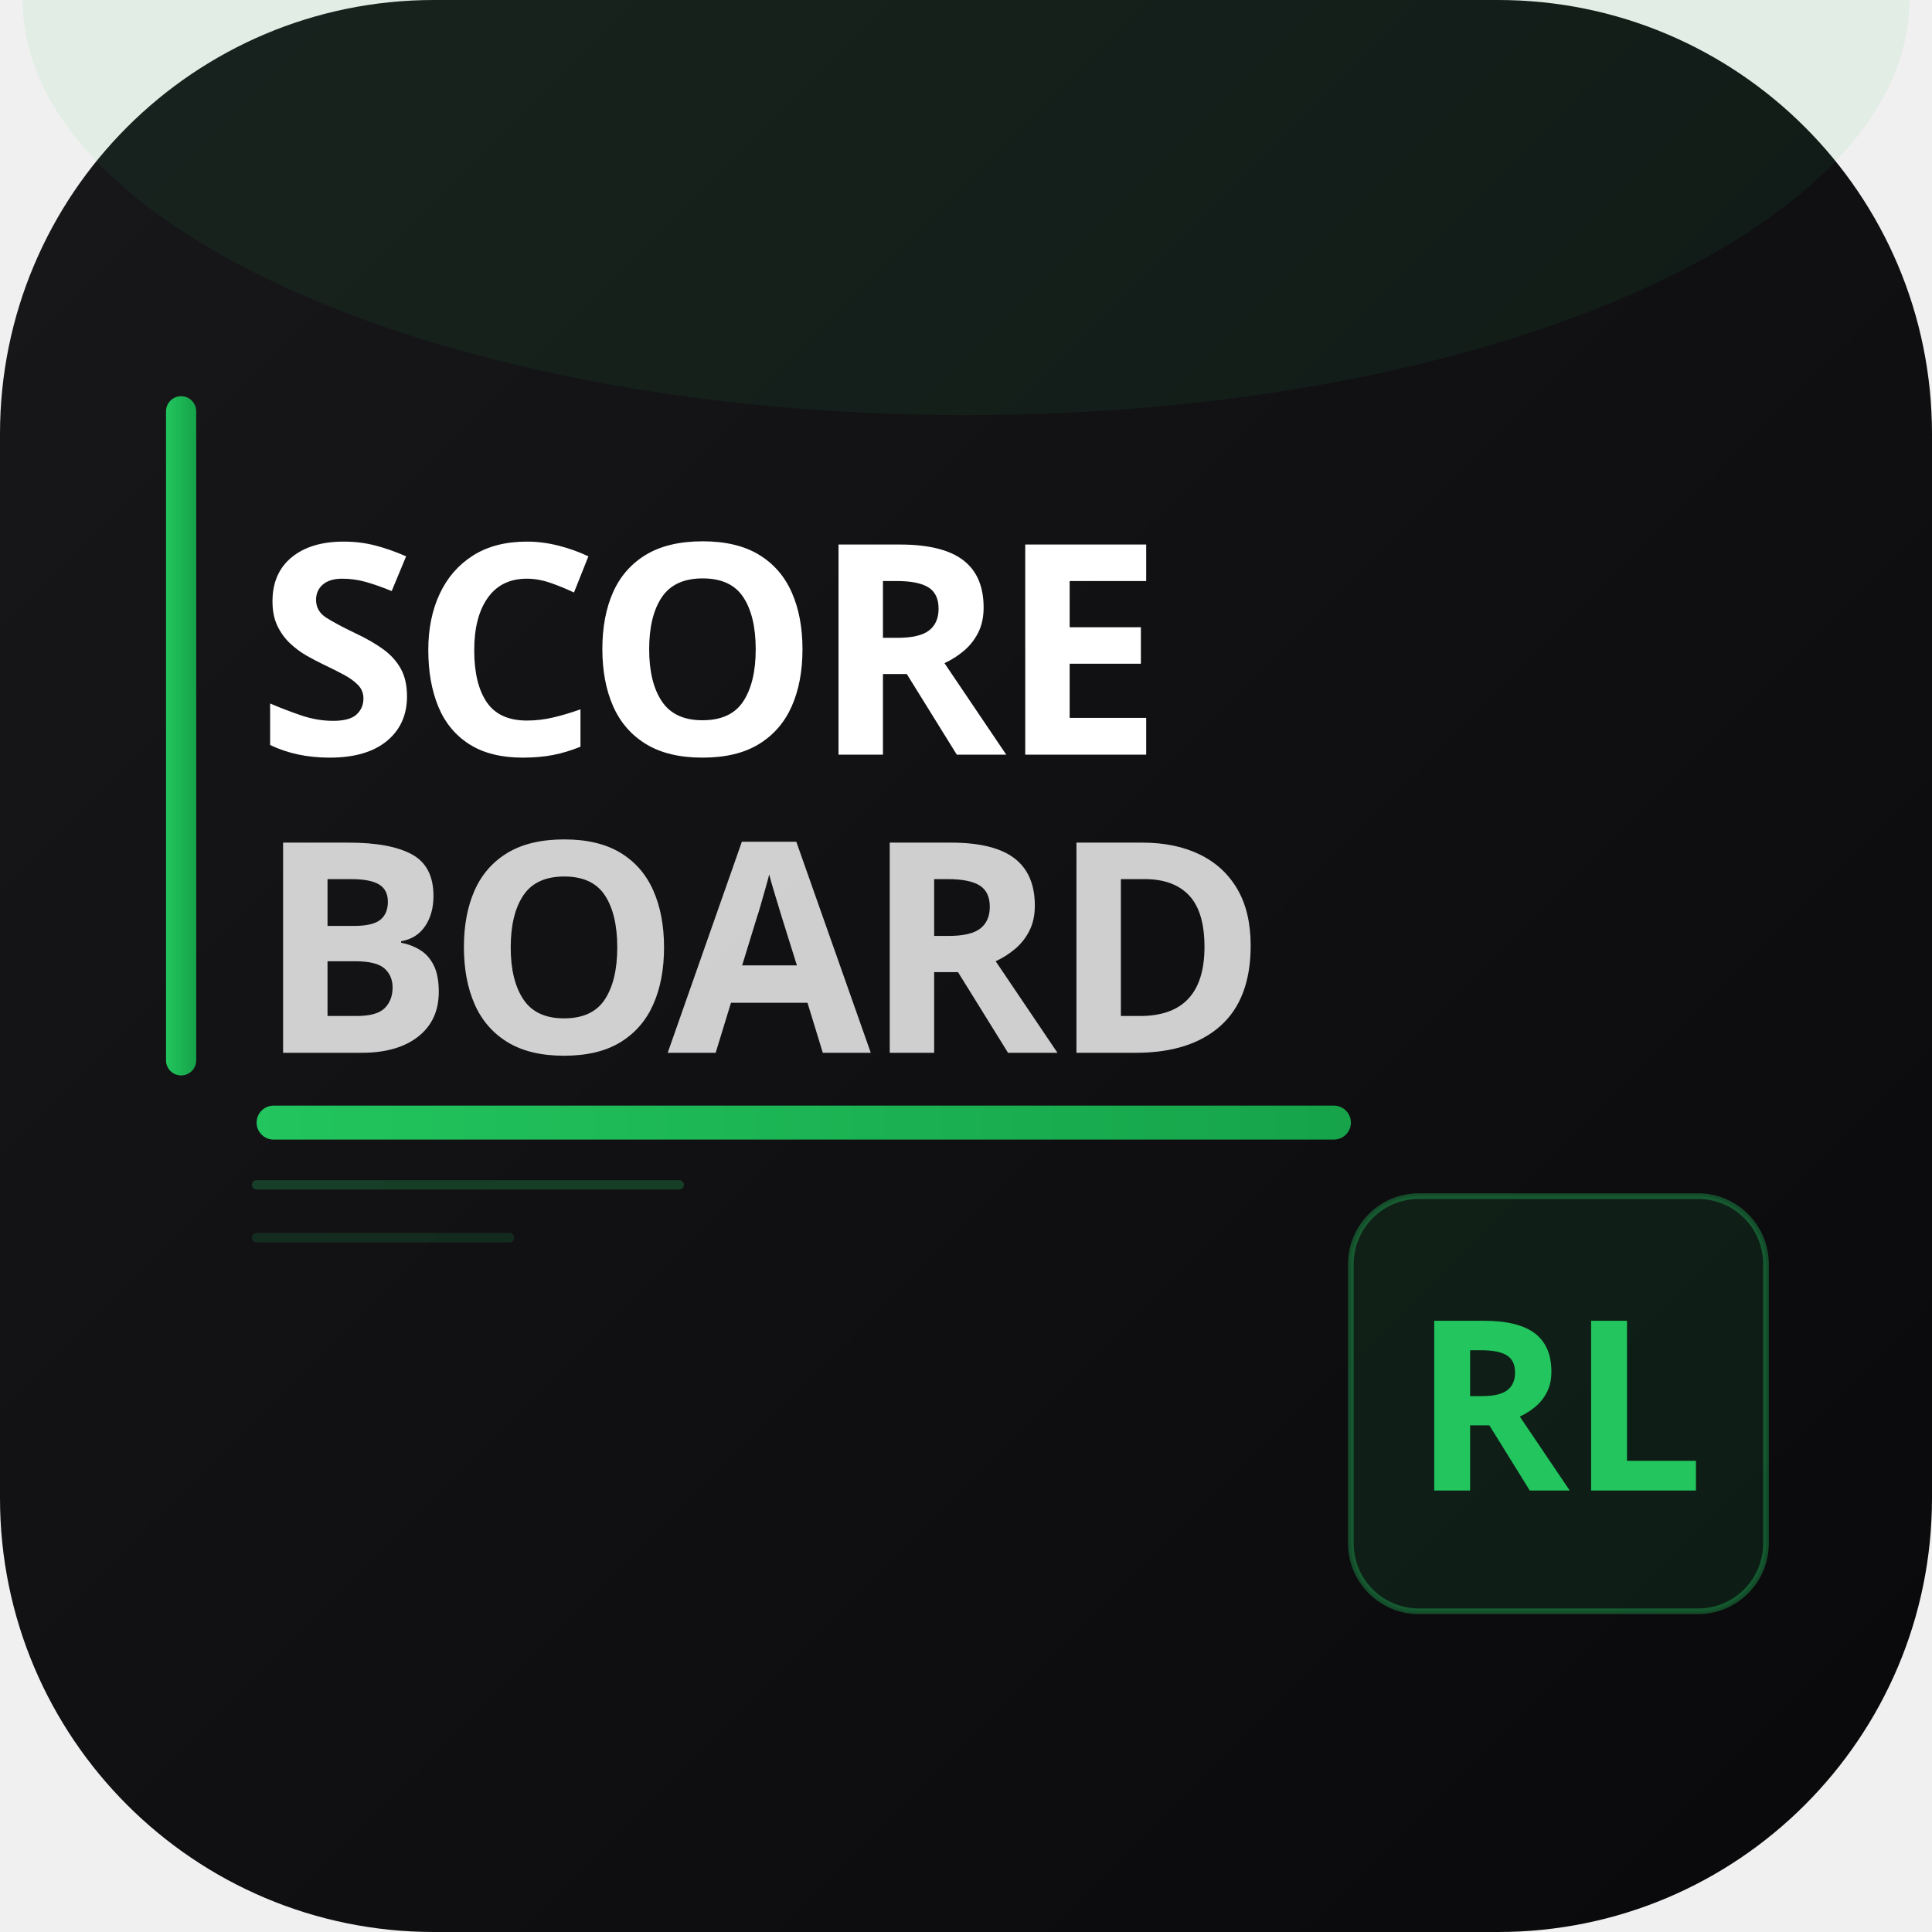
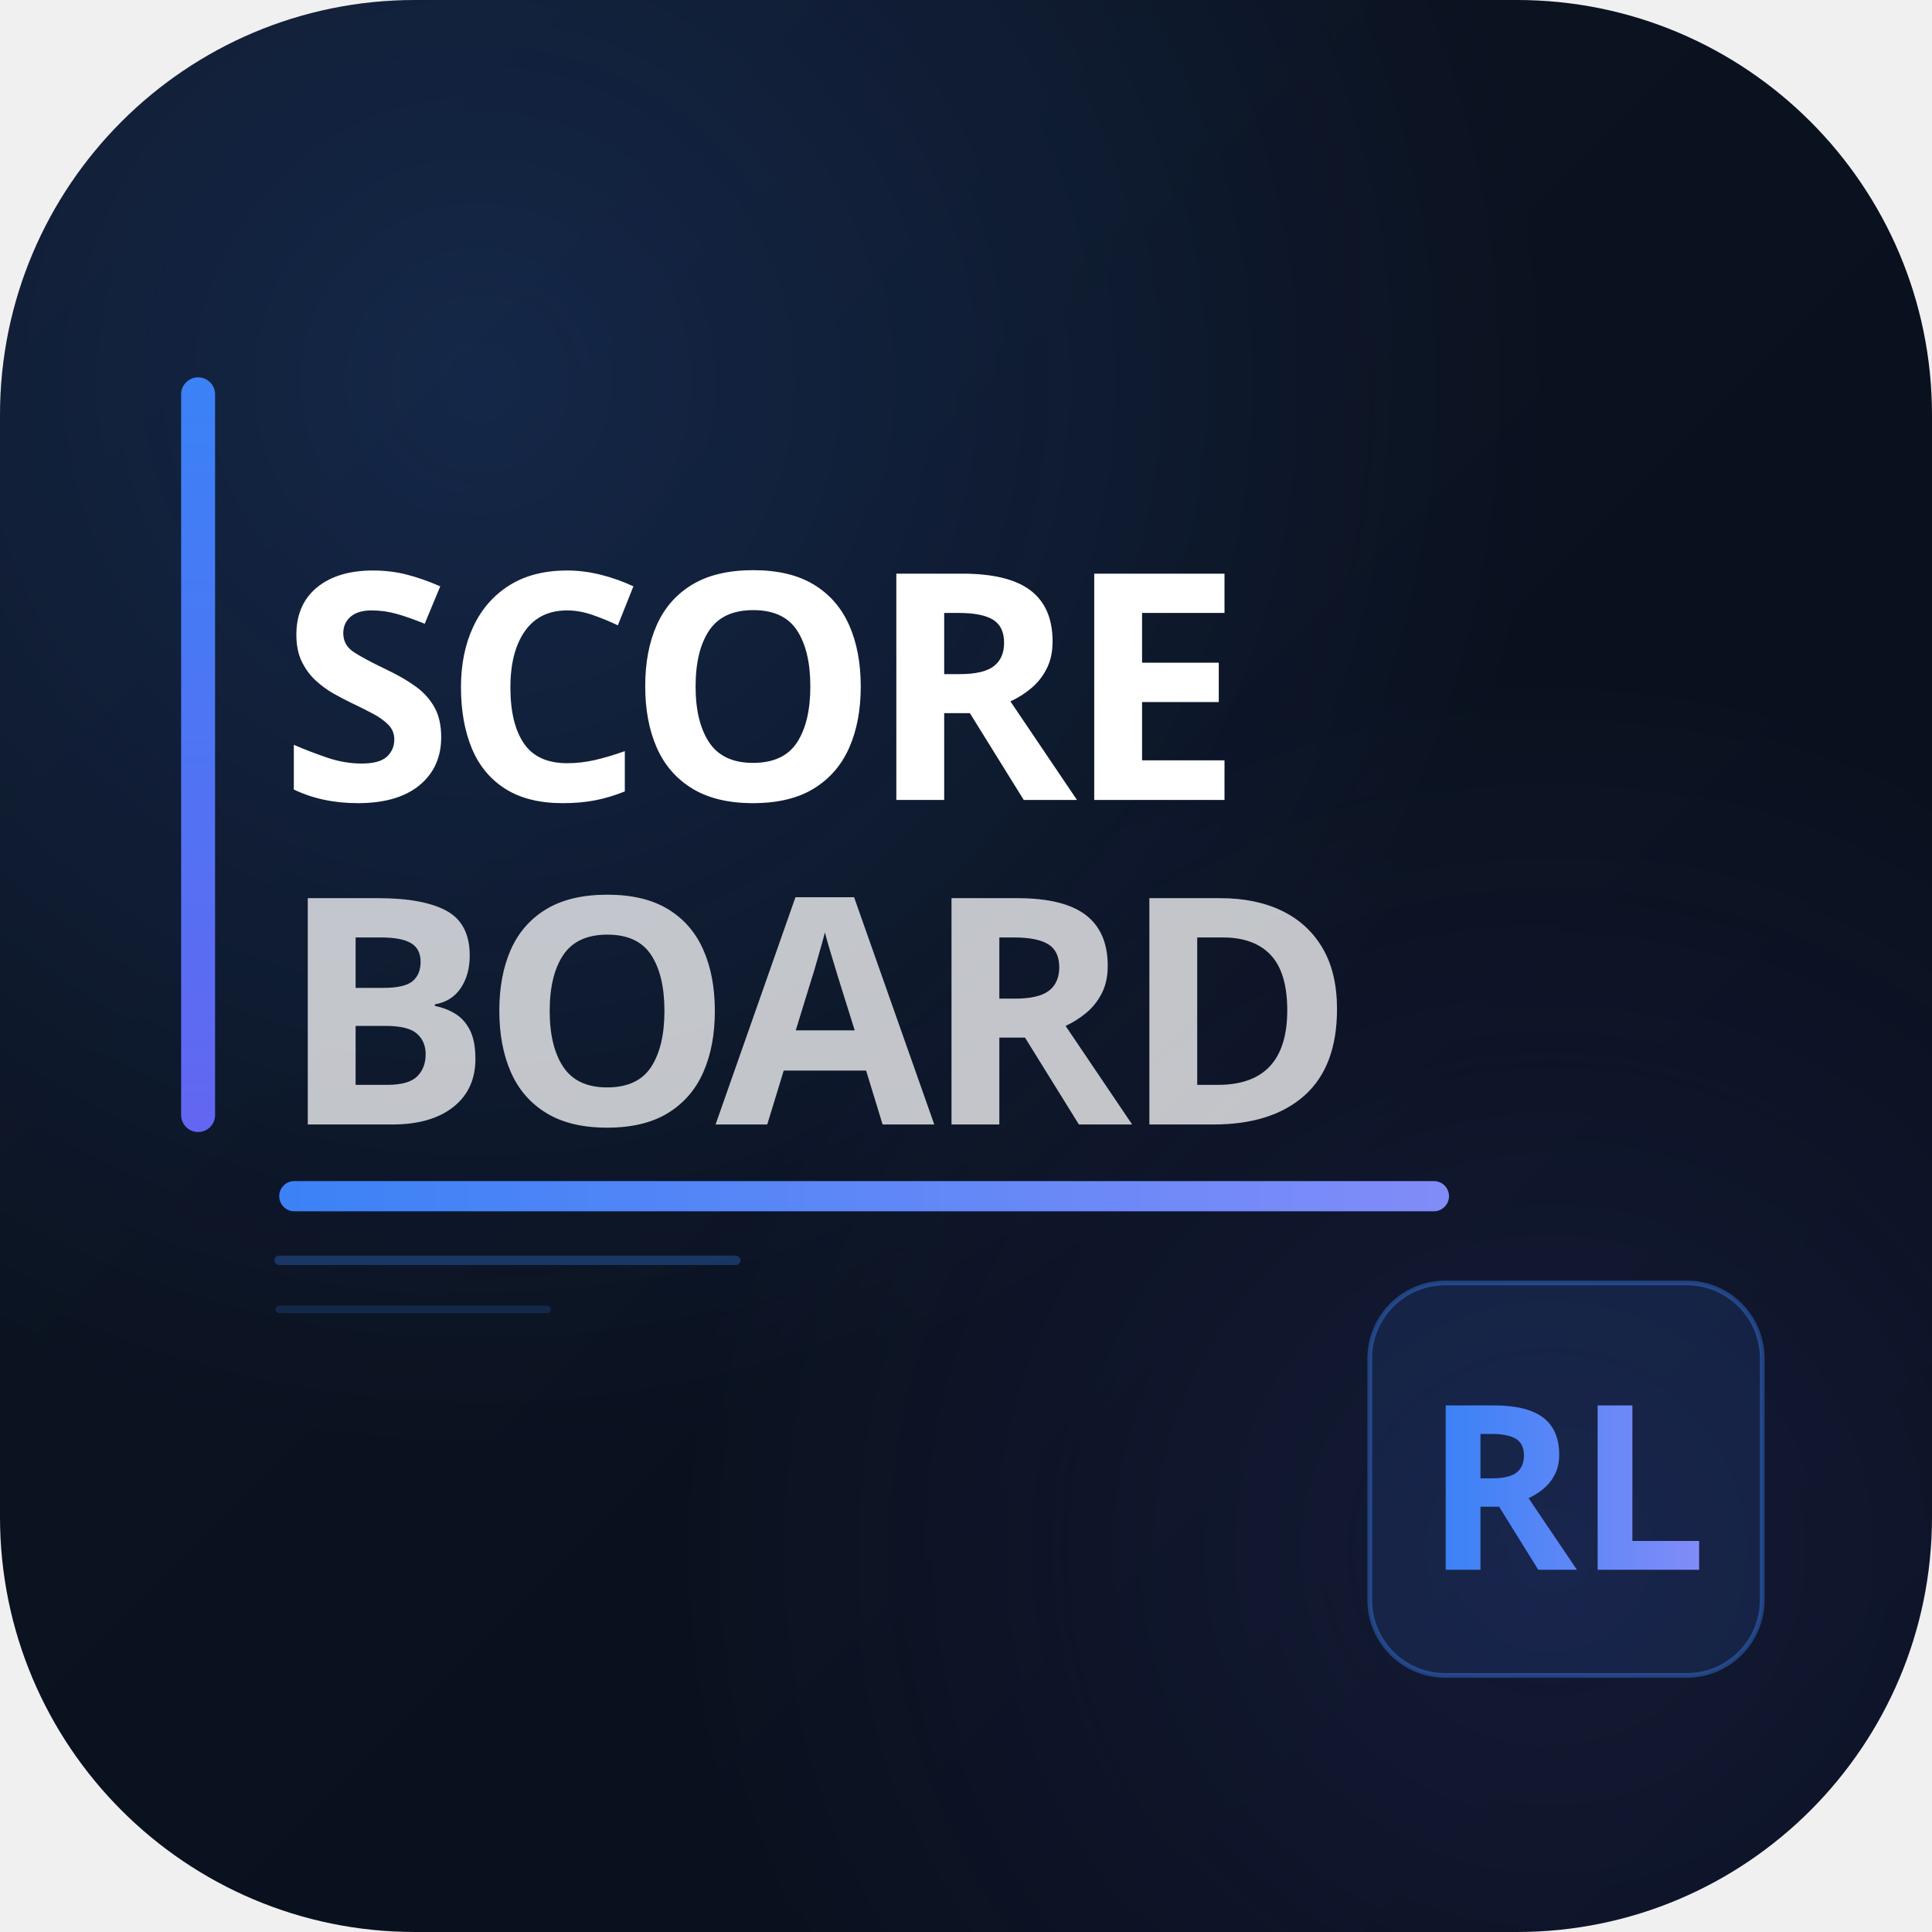
<svg xmlns="http://www.w3.org/2000/svg" viewBox="0 0 1024 1024" width="1024" height="1024">
  <defs>
    <linearGradient id="bg" x1="0%" y1="0%" x2="100%" y2="100%">
-       <stop offset="0%" stop-color="#18181b" />
-       <stop offset="100%" stop-color="#09090b" />
+       <stop offset="0%" stop-color="#0d1524" />
+       <stop offset="100%" stop-color="#080e1a" />
    </linearGradient>
-     <linearGradient id="accent" x1="0%" y1="0%" x2="100%" y2="0%">
-       <stop offset="0%" stop-color="#22c55e" />
-       <stop offset="100%" stop-color="#16a34a" />
+     <linearGradient id="primary" x1="0%" y1="0%" x2="100%" y2="0%">
+       <stop offset="0%" stop-color="#3b82f6" />
+       <stop offset="100%" stop-color="#818cf8" />
    </linearGradient>
+     <linearGradient id="primaryV" x1="0%" y1="0%" x2="0%" y2="100%">
+       <stop offset="0%" stop-color="#3b82f6" />
+       <stop offset="100%" stop-color="#6366f1" />
+     </linearGradient>
+     <radialGradient id="glow1" cx="25%" cy="20%" r="55%">
+       <stop offset="0%" stop-color="#3b82f6" stop-opacity="0.18" />
+       <stop offset="100%" stop-color="#3b82f6" stop-opacity="0" />
+     </radialGradient>
+     <radialGradient id="glow2" cx="80%" cy="80%" r="45%">
+       <stop offset="0%" stop-color="#6366f1" stop-opacity="0.12" />
+       <stop offset="100%" stop-color="#6366f1" stop-opacity="0" />
+     </radialGradient>
+     <filter id="glow">
+       <feGaussianBlur stdDeviation="8" result="blur" />
+       <feComposite in="SourceGraphic" in2="blur" operator="over" />
+     </filter>
  </defs>
-   <rect width="1024" height="1024" rx="230" ry="230" fill="url(#bg)" />
-   <ellipse cx="512" cy="0" rx="500" ry="220" fill="#22c55e" opacity="0.07" />
-   <rect x="88" y="210" width="16" height="360" rx="8" fill="url(#accent)" />
-   <text x="136" y="400" font-family="'Arial Black', Impact, sans-serif" font-weight="900" font-size="156" letter-spacing="-4" fill="#ffffff">SCORE</text>
-   <text x="136" y="558" font-family="'Arial Black', Impact, sans-serif" font-weight="900" font-size="156" letter-spacing="-4" fill="#ffffff" opacity="0.80">BOARD</text>
-   <rect x="136" y="586" width="580" height="18" rx="9" fill="url(#accent)" />
-   <rect x="716" y="634" width="220" height="220" rx="36" fill="#22c55e" opacity="0.10" />
-   <rect x="716" y="634" width="220" height="220" rx="36" fill="none" stroke="#22c55e" stroke-width="3" opacity="0.35" />
-   <text x="826" y="790" font-family="'Arial Black', Impact, sans-serif" font-weight="900" font-size="126" text-anchor="middle" fill="#22c55e">RL</text>
-   <line x1="136" y1="628" x2="360" y2="628" stroke="#22c55e" stroke-width="5" opacity="0.25" stroke-linecap="round" />
-   <line x1="136" y1="656" x2="270" y2="656" stroke="#22c55e" stroke-width="5" opacity="0.15" stroke-linecap="round" />
+   <rect width="1024" height="1024" rx="220" ry="220" fill="url(#bg)" />
+   <rect width="1024" height="1024" rx="220" ry="220" fill="url(#glow1)" />
+   <rect width="1024" height="1024" rx="220" ry="220" fill="url(#glow2)" />
+   <rect x="96" y="200" width="18" height="400" rx="9" fill="url(#primaryV)" />
+   <text x="148" y="424" font-family="'Arial Black', 'Impact', sans-serif" font-weight="900" font-size="168" letter-spacing="-6" fill="#ffffff">SCORE</text>
+   <text x="148" y="596" font-family="'Arial Black', 'Impact', sans-serif" font-weight="900" font-size="168" letter-spacing="-6" fill="#ffffff" opacity="0.75">BOARD</text>
+   <rect x="148" y="626" width="620" height="16" rx="8" fill="url(#primary)" />
+   <rect x="726" y="680" width="208" height="208" rx="40" fill="#3b82f6" fill-opacity="0.12" />
+   <rect x="726" y="680" width="208" height="208" rx="40" fill="none" stroke="#3b82f6" stroke-width="2.5" stroke-opacity="0.4" />
+   <text x="830" y="832" font-family="'Arial Black', 'Impact', sans-serif" font-weight="900" font-size="122" text-anchor="middle" fill="url(#primary)">RL</text>
+   <line x1="148" y1="668" x2="390" y2="668" stroke="#3b82f6" stroke-width="5" stroke-opacity="0.3" stroke-linecap="round" />
+   <line x1="148" y1="694" x2="290" y2="694" stroke="#3b82f6" stroke-width="4" stroke-opacity="0.18" stroke-linecap="round" />
</svg>
